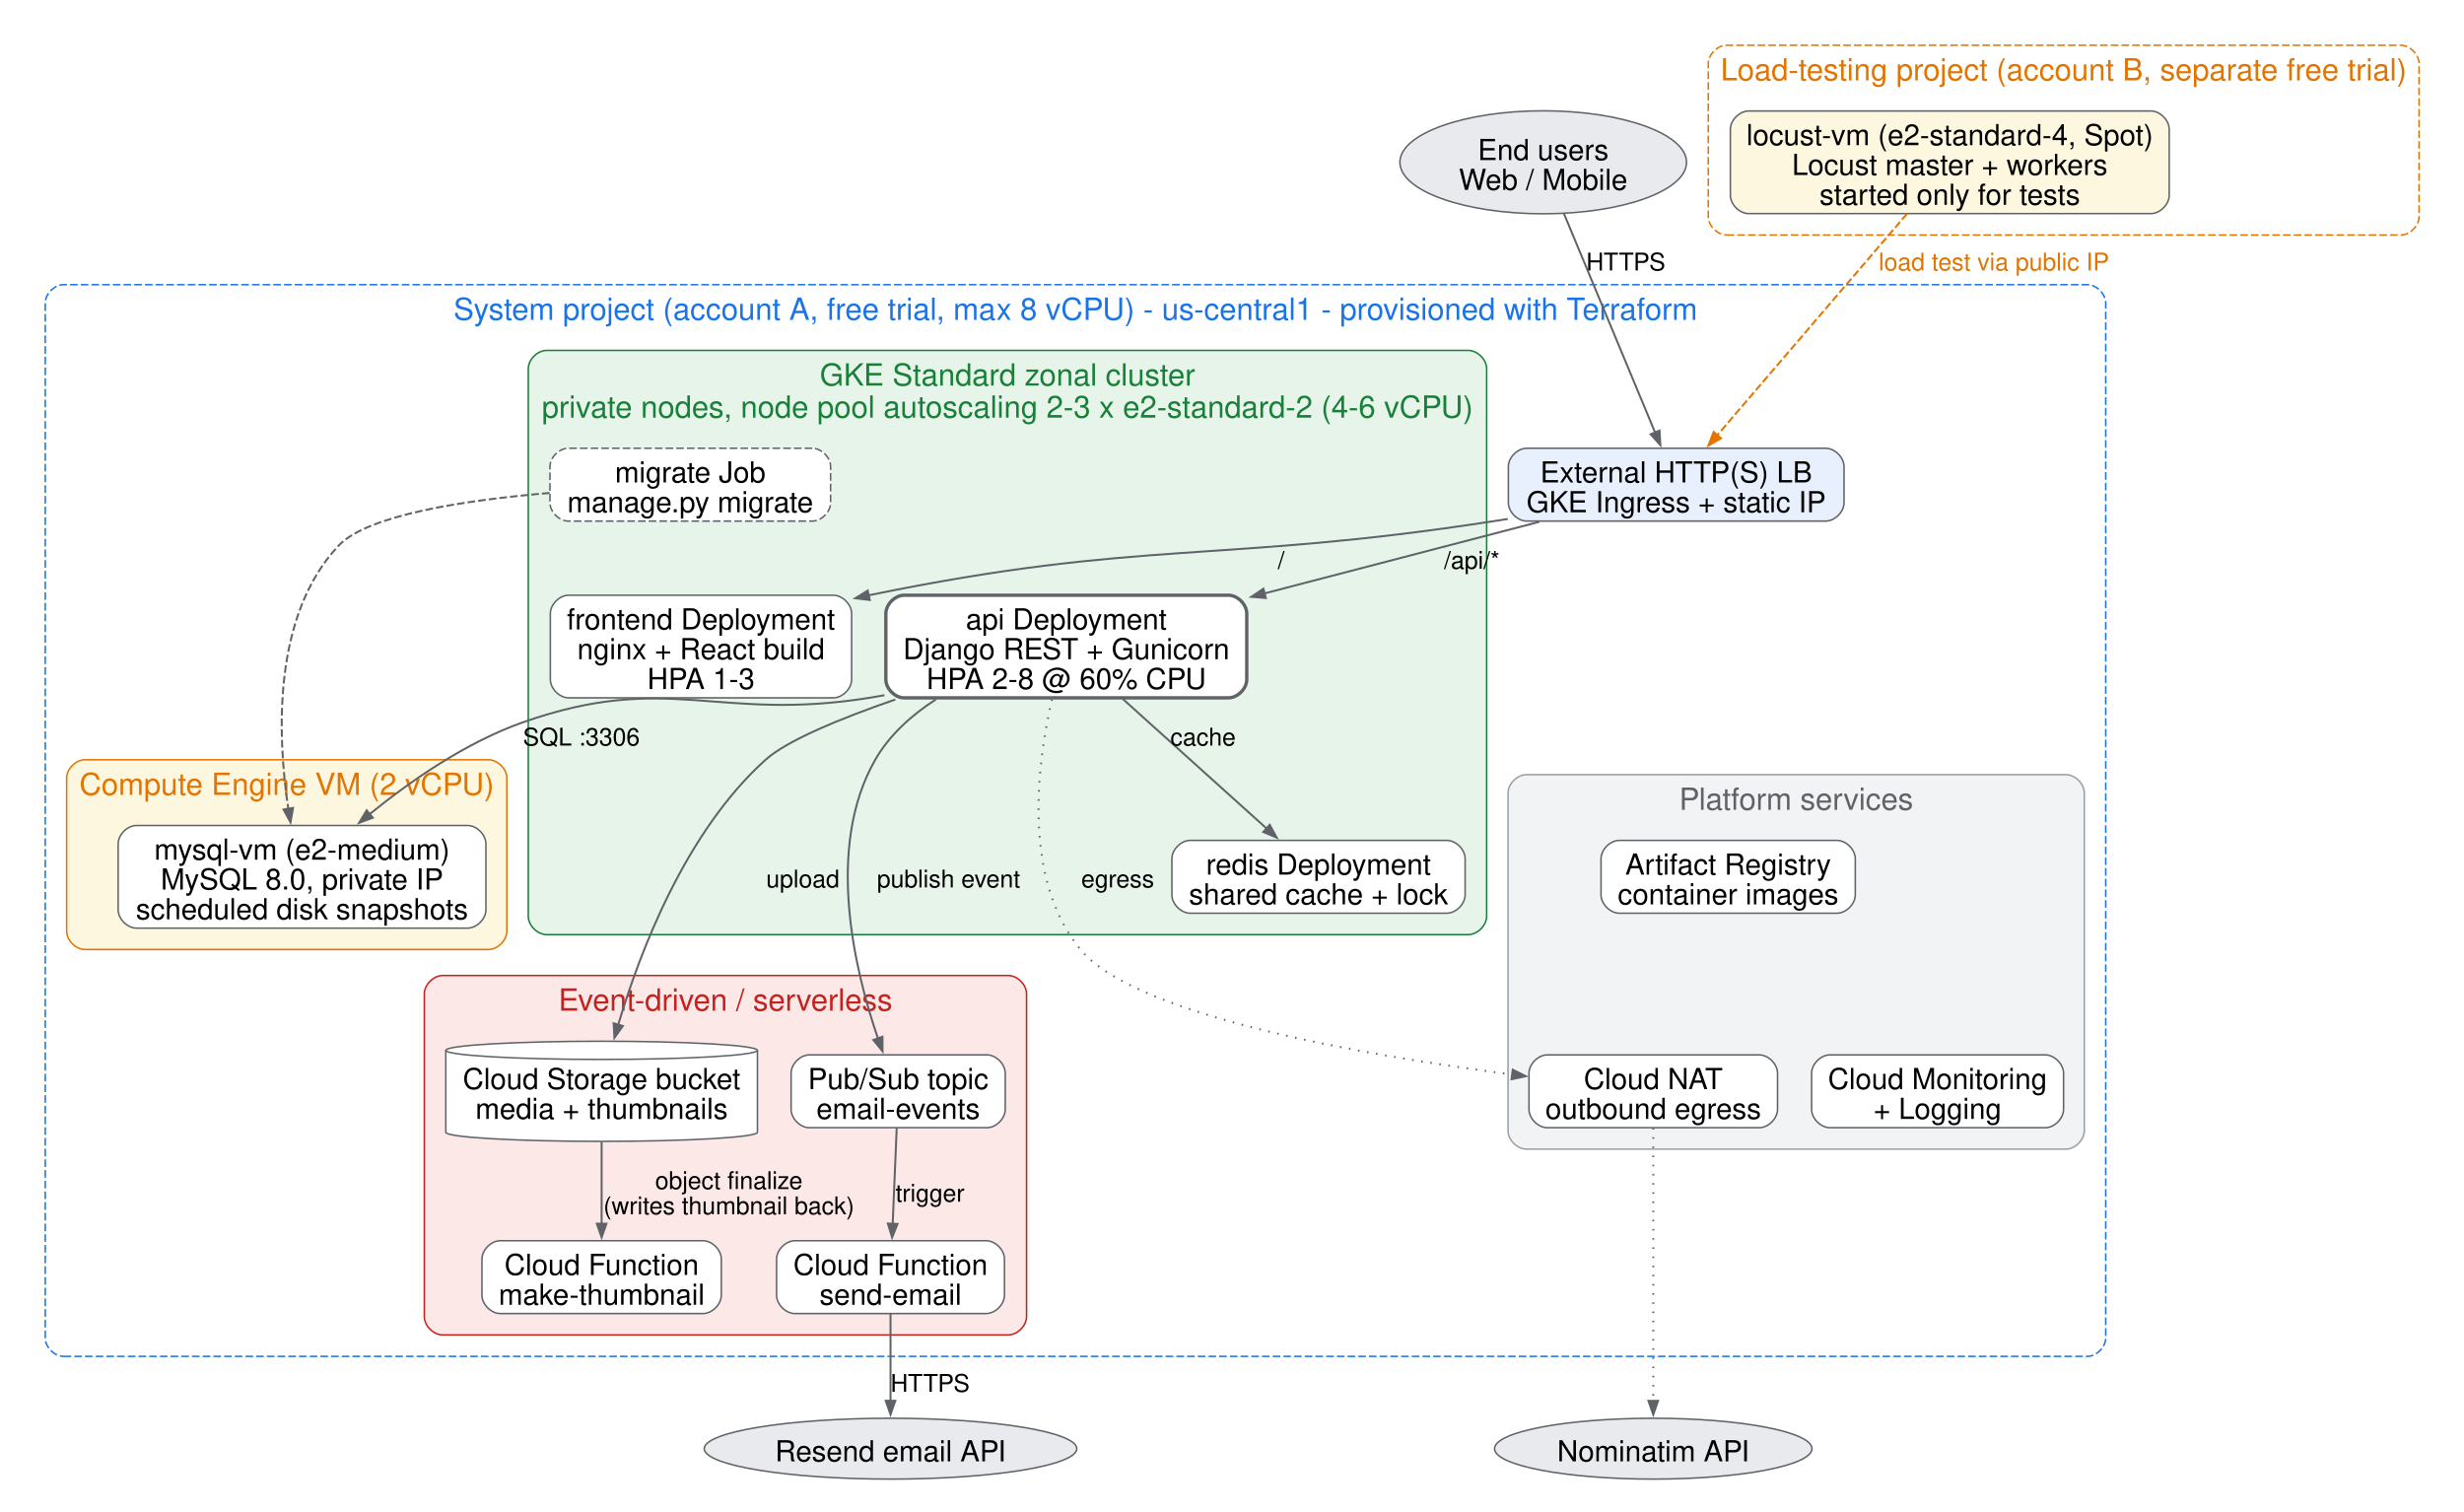
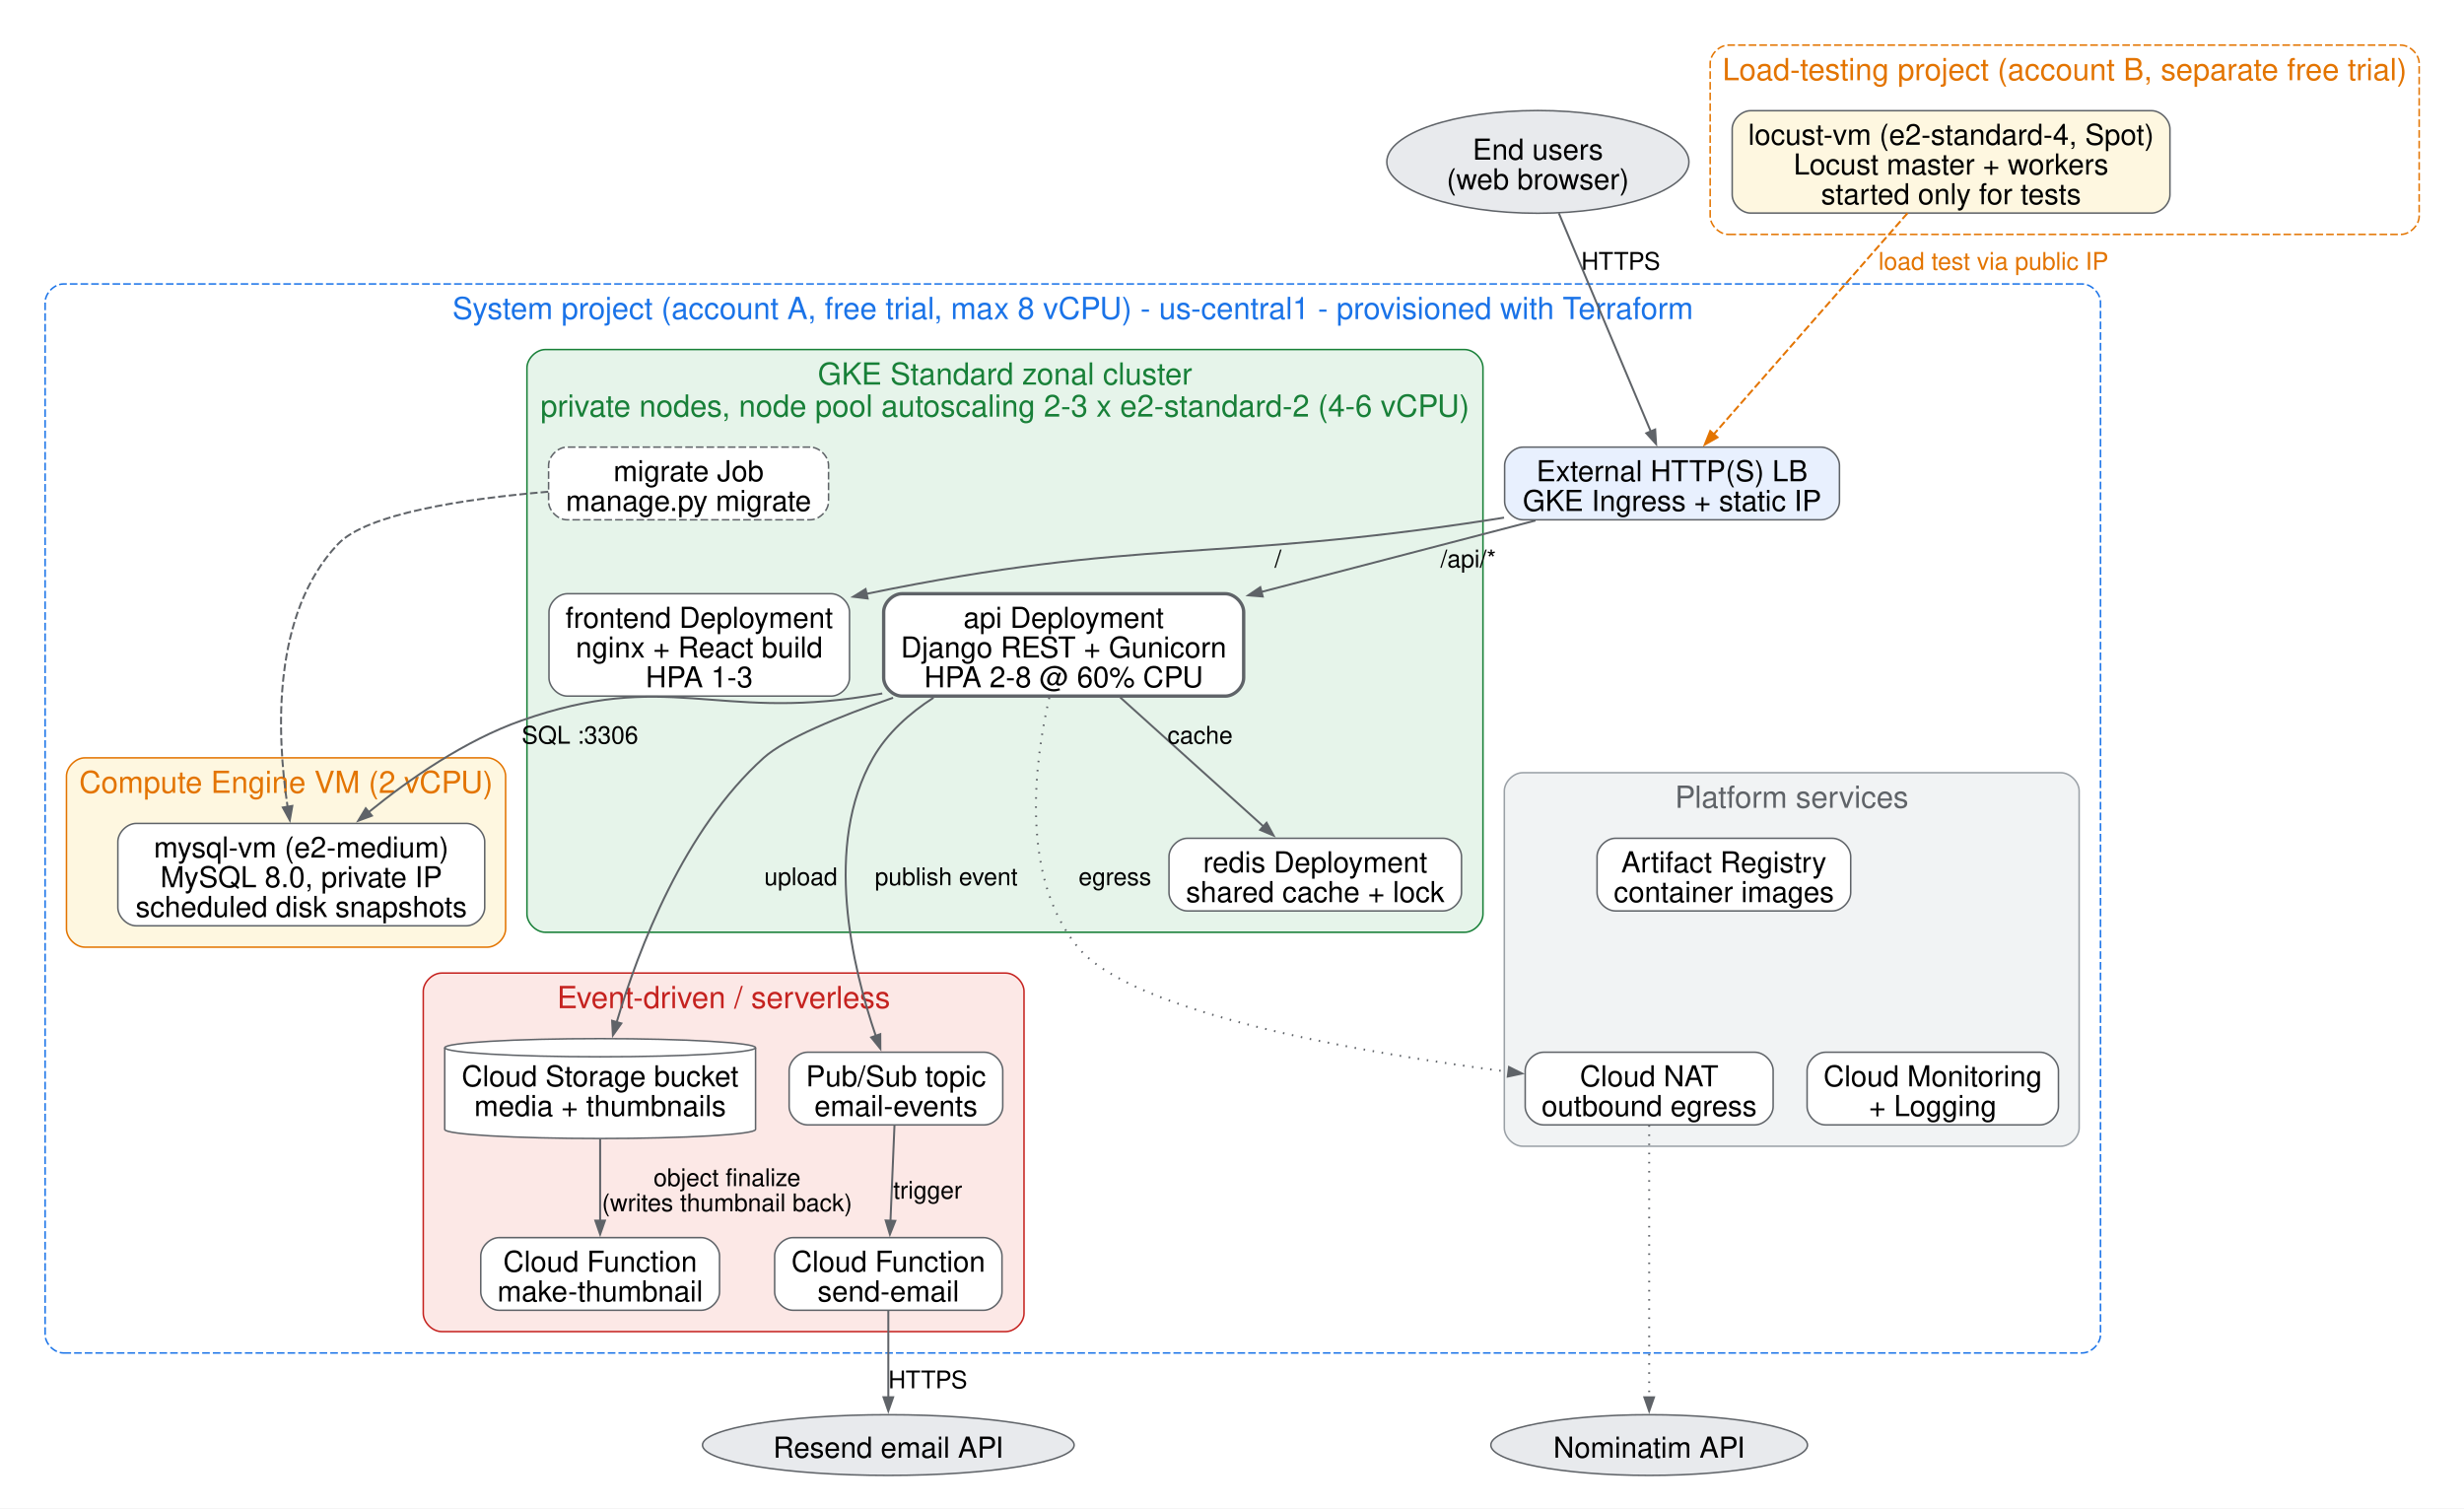
- <svg xmlns="http://www.w3.org/2000/svg" width="1612pt" height="989pt" viewBox="0.00 0.00 1612.00 989.00">
+ <svg xmlns="http://www.w3.org/2000/svg" width="1616pt" height="989pt" viewBox="0.00 0.00 1616.00 989.00">
  <g id="graph0" class="graph" transform="scale(1 1) rotate(0) translate(21.6 967.6)">
-     <polygon fill="white" stroke="none" points="-21.6,21.6 -21.6,-967.6 1590.6,-967.6 1590.6,21.6 -21.6,21.6" />
+     <polygon fill="white" stroke="none" points="-21.6,21.6 -21.6,-967.6 1594.6,-967.6 1594.6,21.6 -21.6,21.6" />
    <g id="clust1" class="cluster">
      <path fill="none" stroke="#1a73e8" stroke-dasharray="5,2" d="M20,-80.3C20,-80.3 1344,-80.3 1344,-80.3 1350,-80.3 1356,-86.3 1356,-92.3 1356,-92.3 1356,-769.36 1356,-769.36 1356,-775.36 1350,-781.36 1344,-781.36 1344,-781.36 20,-781.36 20,-781.36 14,-781.36 8,-775.36 8,-769.36 8,-769.36 8,-92.3 8,-92.3 8,-86.3 14,-80.3 20,-80.3" />
      <text xml:space="preserve" text-anchor="middle" x="682" y="-758.36" font-family="Helvetica,sans-Serif" font-size="20.00" fill="#1a73e8">System project (account A, free trial, max 8 vCPU) - us-central1 - provisioned with Terraform</text>
    </g>
    <g id="clust2" class="cluster">
      <path fill="#e6f4ea" stroke="#188038" d="M336,-356.19C336,-356.19 939,-356.19 939,-356.19 945,-356.19 951,-362.19 951,-368.19 951,-368.19 951,-726.36 951,-726.36 951,-732.36 945,-738.36 939,-738.36 939,-738.36 336,-738.36 336,-738.36 330,-738.36 324,-732.36 324,-726.36 324,-726.36 324,-368.19 324,-368.19 324,-362.19 330,-356.19 336,-356.19" />
      <text xml:space="preserve" text-anchor="middle" x="637.5" y="-715.36" font-family="Helvetica,sans-Serif" font-size="20.00" fill="#188038">GKE Standard zonal cluster</text>
      <text xml:space="preserve" text-anchor="middle" x="637.5" y="-694.36" font-family="Helvetica,sans-Serif" font-size="20.00" fill="#188038">private nodes, node pool autoscaling 2-3 x e2-standard-2 (4-6 vCPU)</text>
    </g>
    <g id="clust3" class="cluster">
      <path fill="#fef7e0" stroke="#e37400" d="M34,-346.44C34,-346.44 298,-346.44 298,-346.44 304,-346.44 310,-352.44 310,-358.44 310,-358.44 310,-458.58 310,-458.58 310,-464.58 304,-470.58 298,-470.58 298,-470.58 34,-470.58 34,-470.58 28,-470.58 22,-464.58 22,-458.58 22,-458.58 22,-358.44 22,-358.44 22,-352.44 28,-346.44 34,-346.44" />
      <text xml:space="preserve" text-anchor="middle" x="166" y="-447.58" font-family="Helvetica,sans-Serif" font-size="20.00" fill="#e37400">Compute Engine VM (2 vCPU)</text>
    </g>
    <g id="clust4" class="cluster">
      <path fill="#fce8e6" stroke="#c5221f" d="M268,-94.3C268,-94.3 638,-94.3 638,-94.3 644,-94.3 650,-100.3 650,-106.3 650,-106.3 650,-317.44 650,-317.44 650,-323.44 644,-329.44 638,-329.44 638,-329.44 268,-329.44 268,-329.44 262,-329.44 256,-323.44 256,-317.44 256,-317.44 256,-106.3 256,-106.3 256,-100.3 262,-94.3 268,-94.3" />
      <text xml:space="preserve" text-anchor="middle" x="453" y="-306.44" font-family="Helvetica,sans-Serif" font-size="20.00" fill="#c5221f">Event-driven / serverless</text>
    </g>
    <g id="clust5" class="cluster">
      <path fill="#f1f3f4" stroke="#9aa0a6" d="M977,-215.87C977,-215.87 1330,-215.87 1330,-215.87 1336,-215.87 1342,-221.87 1342,-227.87 1342,-227.87 1342,-448.83 1342,-448.83 1342,-454.83 1336,-460.83 1330,-460.83 1330,-460.83 977,-460.83 977,-460.83 971,-460.83 965,-454.83 965,-448.83 965,-448.83 965,-227.87 965,-227.87 965,-221.87 971,-215.87 977,-215.87" />
      <text xml:space="preserve" text-anchor="middle" x="1153.5" y="-437.83" font-family="Helvetica,sans-Serif" font-size="20.00" fill="#5f6368">Platform services</text>
    </g>
    <g id="clust6" class="cluster">
-       <path fill="none" stroke="#e37400" stroke-dasharray="5,2" d="M1108,-813.86C1108,-813.86 1549,-813.86 1549,-813.86 1555,-813.86 1561,-819.86 1561,-825.86 1561,-825.86 1561,-926 1561,-926 1561,-932 1555,-938 1549,-938 1549,-938 1108,-938 1108,-938 1102,-938 1096,-932 1096,-926 1096,-926 1096,-825.86 1096,-825.86 1096,-819.86 1102,-813.86 1108,-813.86" />
-       <text xml:space="preserve" text-anchor="middle" x="1328.5" y="-915" font-family="Helvetica,sans-Serif" font-size="20.00" fill="#e37400">Load-testing project (account B, separate free trial)</text>
+       <path fill="none" stroke="#e37400" stroke-dasharray="5,2" d="M1112,-813.86C1112,-813.86 1553,-813.86 1553,-813.86 1559,-813.86 1565,-819.86 1565,-825.86 1565,-825.86 1565,-926 1565,-926 1565,-932 1559,-938 1553,-938 1553,-938 1112,-938 1112,-938 1106,-938 1100,-932 1100,-926 1100,-926 1100,-825.86 1100,-825.86 1100,-819.86 1106,-813.86 1112,-813.86" />
+       <text xml:space="preserve" text-anchor="middle" x="1332.5" y="-915" font-family="Helvetica,sans-Serif" font-size="20.00" fill="#e37400">Load-testing project (account B, separate free trial)</text>
    </g>
    <g id="node1" class="node">
-       <ellipse fill="#e8eaed" stroke="#5f6368" cx="988" cy="-861.43" rx="93.76" ry="33.69" />
-       <text xml:space="preserve" text-anchor="middle" x="988" y="-862.88" font-family="Helvetica,sans-Serif" font-size="19.00">End users</text>
-       <text xml:space="preserve" text-anchor="middle" x="988" y="-843.38" font-family="Helvetica,sans-Serif" font-size="19.00">Web / Mobile</text>
+       <ellipse fill="#e8eaed" stroke="#5f6368" cx="987" cy="-861.43" rx="99.07" ry="33.69" />
+       <text xml:space="preserve" text-anchor="middle" x="987" y="-862.88" font-family="Helvetica,sans-Serif" font-size="19.00">End users</text>
+       <text xml:space="preserve" text-anchor="middle" x="987" y="-843.38" font-family="Helvetica,sans-Serif" font-size="19.00">(web browser)</text>
    </g>
    <g id="node2" class="node">
      <path fill="#e8f0fe" stroke="#5f6368" d="M1172.8,-674.36C1172.8,-674.36 977.2,-674.36 977.2,-674.36 971.2,-674.36 965.2,-668.36 965.2,-662.36 965.2,-662.36 965.2,-638.72 965.2,-638.72 965.2,-632.72 971.2,-626.72 977.2,-626.72 977.2,-626.72 1172.8,-626.72 1172.8,-626.72 1178.8,-626.72 1184.8,-632.72 1184.8,-638.72 1184.8,-638.72 1184.8,-662.36 1184.8,-662.36 1184.8,-668.36 1178.8,-674.36 1172.8,-674.36" />
      <text xml:space="preserve" text-anchor="middle" x="1075" y="-651.99" font-family="Helvetica,sans-Serif" font-size="19.00">External HTTP(S) LB</text>
      <text xml:space="preserve" text-anchor="middle" x="1075" y="-632.49" font-family="Helvetica,sans-Serif" font-size="19.00">GKE Ingress + static IP</text>
    </g>
    <g id="edge1" class="edge">
-       <path fill="none" stroke="#5f6368" stroke-width="1.3" d="M1001.59,-827.79C1017.83,-788.8 1044.86,-723.92 1061.19,-684.69" />
-       <polygon fill="#5f6368" stroke="#5f6368" stroke-width="1.3" points="1064.09,-685.93 1064.64,-676.41 1058.27,-683.51 1064.09,-685.93" />
-       <text xml:space="preserve" text-anchor="middle" x="1042.02" y="-790.66" font-family="Helvetica,sans-Serif" font-size="16.00">HTTPS</text>
+       <path fill="none" stroke="#5f6368" stroke-width="1.3" d="M1000.75,-827.79C1017.18,-788.8 1044.51,-723.92 1061.03,-684.69" />
+       <polygon fill="#5f6368" stroke="#5f6368" stroke-width="1.3" points="1063.93,-685.92 1064.52,-676.41 1058.13,-683.48 1063.93,-685.92" />
+       <text xml:space="preserve" text-anchor="middle" x="1041.34" y="-790.66" font-family="Helvetica,sans-Serif" font-size="16.00">HTTPS</text>
    </g>
    <g id="node3" class="node">
      <path fill="#ffffff" stroke="#5f6368" d="M523.55,-578.22C523.55,-578.22 350.45,-578.22 350.45,-578.22 344.45,-578.22 338.45,-572.22 338.45,-566.22 338.45,-566.22 338.45,-523.08 338.45,-523.08 338.45,-517.08 344.45,-511.08 350.45,-511.08 350.45,-511.08 523.55,-511.08 523.55,-511.08 529.55,-511.08 535.55,-517.08 535.55,-523.08 535.55,-523.08 535.55,-566.22 535.55,-566.22 535.55,-572.22 529.55,-578.22 523.55,-578.22" />
      <text xml:space="preserve" text-anchor="middle" x="437" y="-555.85" font-family="Helvetica,sans-Serif" font-size="19.00">frontend Deployment</text>
      <text xml:space="preserve" text-anchor="middle" x="437" y="-536.35" font-family="Helvetica,sans-Serif" font-size="19.00">nginx + React build</text>
      <text xml:space="preserve" text-anchor="middle" x="437" y="-516.85" font-family="Helvetica,sans-Serif" font-size="19.00">HPA 1-3</text>
    </g>
    <g id="edge3" class="edge">
      <path fill="none" stroke="#5f6368" stroke-width="1.3" d="M964.83,-628.13C961.86,-627.64 958.91,-627.17 956,-626.72 775.11,-598.69 726.29,-615.12 547,-578.22 546.89,-578.2 546.77,-578.17 546.66,-578.15" />
      <polygon fill="#5f6368" stroke="#5f6368" stroke-width="1.3" points="547.43,-575.09 537.96,-576.24 546.08,-581.25 547.43,-575.09" />
      <text xml:space="preserve" text-anchor="middle" x="816.56" y="-595.52" font-family="Helvetica,sans-Serif" font-size="16.00">/</text>
    </g>
    <g id="node4" class="node">
      <path fill="#ffffff" stroke="#5f6368" stroke-width="2.2" d="M782.05,-578.22C782.05,-578.22 569.95,-578.22 569.95,-578.22 563.95,-578.22 557.95,-572.22 557.95,-566.22 557.95,-566.22 557.95,-523.08 557.95,-523.08 557.95,-517.08 563.95,-511.08 569.95,-511.08 569.95,-511.08 782.05,-511.08 782.05,-511.08 788.05,-511.08 794.05,-517.08 794.05,-523.08 794.05,-523.08 794.05,-566.22 794.05,-566.22 794.05,-572.22 788.05,-578.22 782.05,-578.22" />
      <text xml:space="preserve" text-anchor="middle" x="676" y="-555.85" font-family="Helvetica,sans-Serif" font-size="19.00">api Deployment</text>
      <text xml:space="preserve" text-anchor="middle" x="676" y="-536.35" font-family="Helvetica,sans-Serif" font-size="19.00">Django REST + Gunicorn</text>
      <text xml:space="preserve" text-anchor="middle" x="676" y="-516.85" font-family="Helvetica,sans-Serif" font-size="19.00">HPA 2-8 @ 60% CPU</text>
    </g>
    <g id="edge4" class="edge">
      <path fill="none" stroke="#5f6368" stroke-width="1.3" d="M985.46,-626.23C932.46,-612.43 864.41,-594.71 805.63,-579.4" />
      <polygon fill="#5f6368" stroke="#5f6368" stroke-width="1.3" points="806.55,-576.39 797.05,-577.17 804.96,-582.49 806.55,-576.39" />
      <text xml:space="preserve" text-anchor="middle" x="941.35" y="-595.52" font-family="Helvetica,sans-Serif" font-size="16.00">/api/*</text>
    </g>
    <g id="node5" class="node">
      <path fill="#ffffff" stroke="#5f6368" d="M924.92,-417.83C924.92,-417.83 757.08,-417.83 757.08,-417.83 751.08,-417.83 745.08,-411.83 745.08,-405.83 745.08,-405.83 745.08,-382.19 745.08,-382.19 745.08,-376.19 751.08,-370.19 757.08,-370.19 757.08,-370.19 924.92,-370.19 924.92,-370.19 930.92,-370.19 936.92,-376.19 936.92,-382.19 936.92,-382.19 936.92,-405.83 936.92,-405.83 936.92,-411.83 930.92,-417.83 924.92,-417.83" />
      <text xml:space="preserve" text-anchor="middle" x="841" y="-395.46" font-family="Helvetica,sans-Serif" font-size="19.00">redis Deployment</text>
      <text xml:space="preserve" text-anchor="middle" x="841" y="-375.96" font-family="Helvetica,sans-Serif" font-size="19.00">shared cache + lock</text>
    </g>
    <g id="edge5" class="edge">
      <path fill="none" stroke="#5f6368" stroke-width="1.3" d="M713.03,-510.29C741.19,-484.93 779.62,-450.31 807,-425.64" />
      <polygon fill="#5f6368" stroke="#5f6368" stroke-width="1.3" points="809.08,-428.01 813.66,-419.64 804.86,-423.33 809.08,-428.01" />
      <text xml:space="preserve" text-anchor="middle" x="765.47" y="-479.88" font-family="Helvetica,sans-Serif" font-size="16.00">cache</text>
    </g>
    <g id="node7" class="node">
      <path fill="#ffffff" stroke="#5f6368" d="M284.3,-427.58C284.3,-427.58 67.7,-427.58 67.7,-427.58 61.7,-427.58 55.7,-421.58 55.7,-415.58 55.7,-415.58 55.7,-372.44 55.7,-372.44 55.7,-366.44 61.7,-360.44 67.7,-360.44 67.7,-360.44 284.3,-360.44 284.3,-360.44 290.3,-360.44 296.3,-366.44 296.3,-372.44 296.3,-372.44 296.3,-415.58 296.3,-415.58 296.3,-421.58 290.3,-427.58 284.3,-427.58" />
      <text xml:space="preserve" text-anchor="middle" x="176" y="-405.21" font-family="Helvetica,sans-Serif" font-size="19.00">mysql-vm (e2-medium)</text>
      <text xml:space="preserve" text-anchor="middle" x="176" y="-385.71" font-family="Helvetica,sans-Serif" font-size="19.00">MySQL 8.0, private IP</text>
      <text xml:space="preserve" text-anchor="middle" x="176" y="-366.21" font-family="Helvetica,sans-Serif" font-size="19.00">scheduled disk snapshots</text>
    </g>
    <g id="edge6" class="edge">
      <path fill="none" stroke="#5f6368" stroke-width="1.3" d="M557.02,-512.8C553.65,-512.19 550.31,-511.61 547,-511.08 447.35,-495.11 415.7,-528.56 320.5,-495.08 283.48,-482.07 247.2,-456.88 220.25,-435.03" />
      <polygon fill="#5f6368" stroke="#5f6368" stroke-width="1.3" points="222.29,-432.64 213.35,-429.33 218.28,-437.49 222.29,-432.64" />
      <text xml:space="preserve" text-anchor="middle" x="358.75" y="-479.88" font-family="Helvetica,sans-Serif" font-size="16.00">SQL :3306</text>
    </g>
    <g id="node8" class="node">
      <path fill="#ffffff" stroke="#5f6368" d="M473.93,-280.49C473.93,-283.77 428.24,-286.44 372,-286.44 315.76,-286.44 270.07,-283.77 270.07,-280.49 270.07,-280.49 270.07,-226.89 270.07,-226.89 270.07,-223.61 315.76,-220.94 372,-220.94 428.24,-220.94 473.93,-223.61 473.93,-226.89 473.93,-226.89 473.93,-280.49 473.93,-280.49" />
      <path fill="none" stroke="#5f6368" d="M473.93,-280.49C473.93,-277.2 428.24,-274.53 372,-274.53 315.76,-274.53 270.07,-277.2 270.07,-280.49" />
      <text xml:space="preserve" text-anchor="middle" x="372" y="-255.14" font-family="Helvetica,sans-Serif" font-size="19.00">Cloud Storage bucket</text>
      <text xml:space="preserve" text-anchor="middle" x="372" y="-235.64" font-family="Helvetica,sans-Serif" font-size="19.00">media + thumbnails</text>
    </g>
    <g id="edge8" class="edge">
      <path fill="none" stroke="#5f6368" stroke-width="1.3" d="M564.12,-510C527.77,-497.41 493.2,-483.13 479.25,-470.58 427.04,-423.61 397.19,-345.45 382.83,-297.18" />
      <polygon fill="#5f6368" stroke="#5f6368" stroke-width="1.3" points="385.89,-296.43 380.37,-288.65 379.84,-298.17 385.89,-296.43" />
      <text xml:space="preserve" text-anchor="middle" x="503.62" y="-387.06" font-family="Helvetica,sans-Serif" font-size="16.00">upload</text>
    </g>
    <g id="node10" class="node">
      <path fill="#ffffff" stroke="#5f6368" d="M624.05,-277.51C624.05,-277.51 507.95,-277.51 507.95,-277.51 501.95,-277.51 495.95,-271.51 495.95,-265.51 495.95,-265.51 495.95,-241.87 495.95,-241.87 495.95,-235.87 501.95,-229.87 507.95,-229.87 507.95,-229.87 624.05,-229.87 624.05,-229.87 630.05,-229.87 636.05,-235.87 636.05,-241.87 636.05,-241.87 636.05,-265.51 636.05,-265.51 636.05,-271.51 630.05,-277.51 624.05,-277.51" />
      <text xml:space="preserve" text-anchor="middle" x="566" y="-255.14" font-family="Helvetica,sans-Serif" font-size="19.00">Pub/Sub topic</text>
      <text xml:space="preserve" text-anchor="middle" x="566" y="-235.64" font-family="Helvetica,sans-Serif" font-size="19.00">email-events</text>
    </g>
    <g id="edge9" class="edge">
      <path fill="none" stroke="#5f6368" stroke-width="1.3" d="M590.65,-510.04C574.8,-499.8 560.32,-486.82 551,-470.58 518.18,-413.38 537.42,-333.12 552.76,-288.32" />
      <polygon fill="#5f6368" stroke="#5f6368" stroke-width="1.3" points="555.72,-289.38 555.78,-279.85 549.79,-287.26 555.72,-289.38" />
      <text xml:space="preserve" text-anchor="middle" x="599" y="-387.06" font-family="Helvetica,sans-Serif" font-size="16.00">publish event</text>
    </g>
    <g id="node13" class="node">
      <path fill="#ffffff" stroke="#5f6368" d="M1129.3,-277.51C1129.3,-277.51 990.7,-277.51 990.7,-277.51 984.7,-277.51 978.7,-271.51 978.7,-265.51 978.7,-265.51 978.7,-241.87 978.7,-241.87 978.7,-235.87 984.7,-229.87 990.7,-229.87 990.7,-229.87 1129.3,-229.87 1129.3,-229.87 1135.3,-229.87 1141.3,-235.87 1141.3,-241.87 1141.3,-241.87 1141.3,-265.51 1141.3,-265.51 1141.3,-271.51 1135.3,-277.51 1129.3,-277.51" />
      <text xml:space="preserve" text-anchor="middle" x="1060" y="-255.14" font-family="Helvetica,sans-Serif" font-size="19.00">Cloud NAT</text>
      <text xml:space="preserve" text-anchor="middle" x="1060" y="-235.64" font-family="Helvetica,sans-Serif" font-size="19.00">outbound egress</text>
    </g>
    <g id="edge13" class="edge">
      <path fill="none" stroke="#5f6368" stroke-width="1.3" stroke-dasharray="1,5" d="M666.57,-510.08C656.69,-467.04 647.34,-392.48 685.25,-346.44 720.73,-303.34 868.87,-277.47 967.93,-264.66" />
      <polygon fill="#5f6368" stroke="#5f6368" stroke-width="1.3" points="968.07,-267.82 976.6,-263.56 967.27,-261.57 968.07,-267.82" />
      <text xml:space="preserve" text-anchor="middle" x="709.62" y="-387.06" font-family="Helvetica,sans-Serif" font-size="16.00">egress</text>
    </g>
    <g id="node12" class="node">
      <path fill="#ffffff" stroke="#5f6368" d="M1180.17,-417.83C1180.17,-417.83 1037.83,-417.83 1037.83,-417.83 1031.83,-417.83 1025.83,-411.83 1025.83,-405.83 1025.83,-405.83 1025.83,-382.19 1025.83,-382.19 1025.83,-376.19 1031.83,-370.19 1037.83,-370.19 1037.83,-370.19 1180.17,-370.19 1180.17,-370.19 1186.17,-370.19 1192.17,-376.19 1192.17,-382.19 1192.17,-382.19 1192.17,-405.83 1192.17,-405.83 1192.17,-411.83 1186.17,-417.83 1180.17,-417.83" />
      <text xml:space="preserve" text-anchor="middle" x="1109" y="-395.46" font-family="Helvetica,sans-Serif" font-size="19.00">Artifact Registry</text>
      <text xml:space="preserve" text-anchor="middle" x="1109" y="-375.96" font-family="Helvetica,sans-Serif" font-size="19.00">container images</text>
    </g>
    <g id="node6" class="node">
      <path fill="#ffffff" stroke="#5f6368" stroke-dasharray="5,2" d="M509.8,-674.36C509.8,-674.36 350.2,-674.36 350.2,-674.36 344.2,-674.36 338.2,-668.36 338.2,-662.36 338.2,-662.36 338.2,-638.72 338.2,-638.72 338.2,-632.72 344.2,-626.72 350.2,-626.72 350.2,-626.72 509.8,-626.72 509.8,-626.72 515.8,-626.72 521.8,-632.72 521.8,-638.72 521.8,-638.72 521.8,-662.36 521.8,-662.36 521.8,-668.36 515.8,-674.36 509.8,-674.36" />
      <text xml:space="preserve" text-anchor="middle" x="430" y="-651.99" font-family="Helvetica,sans-Serif" font-size="19.00">migrate Job</text>
      <text xml:space="preserve" text-anchor="middle" x="430" y="-632.49" font-family="Helvetica,sans-Serif" font-size="19.00">manage.py migrate</text>
    </g>
    <g id="edge7" class="edge">
      <path fill="none" stroke="#5f6368" stroke-width="1.3" stroke-dasharray="5,2" d="M337.93,-645.11C282.41,-640.4 218.88,-630.7 200,-610.72 156.78,-564.99 159.73,-487.13 167.01,-438.52" />
      <polygon fill="#5f6368" stroke="#5f6368" stroke-width="1.3" points="170.12,-439.06 168.46,-429.67 163.9,-438.04 170.12,-439.06" />
    </g>
    <g id="node9" class="node">
      <path fill="#ffffff" stroke="#5f6368" d="M438.3,-155.94C438.3,-155.94 305.7,-155.94 305.7,-155.94 299.7,-155.94 293.7,-149.94 293.7,-143.94 293.7,-143.94 293.7,-120.3 293.7,-120.3 293.7,-114.3 299.7,-108.3 305.7,-108.3 305.7,-108.3 438.3,-108.3 438.3,-108.3 444.3,-108.3 450.3,-114.3 450.3,-120.3 450.3,-120.3 450.3,-143.94 450.3,-143.94 450.3,-149.94 444.3,-155.94 438.3,-155.94" />
      <text xml:space="preserve" text-anchor="middle" x="372" y="-133.57" font-family="Helvetica,sans-Serif" font-size="19.00">Cloud Function</text>
      <text xml:space="preserve" text-anchor="middle" x="372" y="-114.07" font-family="Helvetica,sans-Serif" font-size="19.00">make-thumbnail</text>
    </g>
    <g id="edge10" class="edge">
      <path fill="none" stroke="#5f6368" stroke-width="1.3" d="M372,-220.65C372,-203.96 372,-183.57 372,-166.67" />
      <polygon fill="#5f6368" stroke="#5f6368" stroke-width="1.3" points="375.15,-167.11 372,-158.11 368.85,-167.11 375.15,-167.11" />
      <text xml:space="preserve" text-anchor="middle" x="455.25" y="-189.74" font-family="Helvetica,sans-Serif" font-size="16.00">object finalize</text>
      <text xml:space="preserve" text-anchor="middle" x="455.25" y="-173.24" font-family="Helvetica,sans-Serif" font-size="16.00">(writes thumbnail back)</text>
    </g>
    <g id="node11" class="node">
      <path fill="#ffffff" stroke="#5f6368" d="M623.55,-155.94C623.55,-155.94 498.45,-155.94 498.45,-155.94 492.45,-155.94 486.45,-149.94 486.45,-143.94 486.45,-143.94 486.45,-120.3 486.45,-120.3 486.45,-114.3 492.45,-108.3 498.45,-108.3 498.45,-108.3 623.55,-108.3 623.55,-108.3 629.55,-108.3 635.55,-114.3 635.55,-120.3 635.55,-120.3 635.55,-143.94 635.55,-143.94 635.55,-149.94 629.55,-155.94 623.55,-155.94" />
      <text xml:space="preserve" text-anchor="middle" x="561" y="-133.57" font-family="Helvetica,sans-Serif" font-size="19.00">Cloud Function</text>
      <text xml:space="preserve" text-anchor="middle" x="561" y="-114.07" font-family="Helvetica,sans-Serif" font-size="19.00">send-email</text>
    </g>
    <g id="edge11" class="edge">
      <path fill="none" stroke="#5f6368" stroke-width="1.3" d="M565.04,-229.63C564.29,-211.85 563.25,-186.99 562.41,-166.95" />
      <polygon fill="#5f6368" stroke="#5f6368" stroke-width="1.3" points="565.57,-166.93 562.04,-158.07 559.27,-167.19 565.57,-166.93" />
      <text xml:space="preserve" text-anchor="middle" x="586.82" y="-181.49" font-family="Helvetica,sans-Serif" font-size="16.00">trigger</text>
    </g>
    <g id="node17" class="node">
      <ellipse fill="#e8eaed" stroke="#5f6368" cx="561" cy="-19.9" rx="121.87" ry="19.9" />
      <text xml:space="preserve" text-anchor="middle" x="561" y="-11.6" font-family="Helvetica,sans-Serif" font-size="19.00">Resend email API</text>
    </g>
    <g id="edge12" class="edge">
      <path fill="none" stroke="#5f6368" stroke-width="1.3" d="M561,-108.01C561,-91.47 561,-69.03 561,-51.07" />
      <polygon fill="#5f6368" stroke="#5f6368" stroke-width="1.3" points="564.15,-51.26 561,-42.26 557.85,-51.26 564.15,-51.26" />
      <text xml:space="preserve" text-anchor="middle" x="586.88" y="-57.1" font-family="Helvetica,sans-Serif" font-size="16.00">HTTPS</text>
    </g>
    <g id="node14" class="node">
      <path fill="#ffffff" stroke="#5f6368" d="M1316.42,-277.51C1316.42,-277.51 1175.58,-277.51 1175.58,-277.51 1169.58,-277.51 1163.58,-271.51 1163.58,-265.51 1163.58,-265.51 1163.58,-241.87 1163.58,-241.87 1163.58,-235.87 1169.58,-229.87 1175.58,-229.87 1175.58,-229.87 1316.42,-229.87 1316.42,-229.87 1322.42,-229.87 1328.42,-235.87 1328.42,-241.87 1328.42,-241.87 1328.42,-265.51 1328.42,-265.51 1328.42,-271.51 1322.42,-277.51 1316.42,-277.51" />
      <text xml:space="preserve" text-anchor="middle" x="1246" y="-255.14" font-family="Helvetica,sans-Serif" font-size="19.00">Cloud Monitoring</text>
      <text xml:space="preserve" text-anchor="middle" x="1246" y="-235.64" font-family="Helvetica,sans-Serif" font-size="19.00">+ Logging</text>
    </g>
    <g id="node16" class="node">
      <ellipse fill="#e8eaed" stroke="#5f6368" cx="1060" cy="-19.9" rx="103.84" ry="19.9" />
      <text xml:space="preserve" text-anchor="middle" x="1060" y="-11.6" font-family="Helvetica,sans-Serif" font-size="19.00">Nominatim API</text>
    </g>
    <g id="edge14" class="edge">
      <path fill="none" stroke="#5f6368" stroke-width="1.3" stroke-dasharray="1,5" d="M1060,-229.62C1060,-187.41 1060,-97.79 1060,-50.91" />
      <polygon fill="#5f6368" stroke="#5f6368" stroke-width="1.3" points="1063.15,-51.2 1060,-42.2 1056.85,-51.2 1063.15,-51.2" />
    </g>
    <g id="node15" class="node">
-       <path fill="#fef7e0" stroke="#5f6368" d="M1385.55,-895C1385.55,-895 1122.45,-895 1122.45,-895 1116.45,-895 1110.45,-889 1110.45,-883 1110.45,-883 1110.45,-839.86 1110.45,-839.86 1110.45,-833.86 1116.45,-827.86 1122.45,-827.86 1122.45,-827.86 1385.55,-827.86 1385.55,-827.86 1391.55,-827.86 1397.55,-833.86 1397.55,-839.86 1397.55,-839.86 1397.55,-883 1397.55,-883 1397.55,-889 1391.55,-895 1385.55,-895" />
-       <text xml:space="preserve" text-anchor="middle" x="1254" y="-872.63" font-family="Helvetica,sans-Serif" font-size="19.00">locust-vm (e2-standard-4, Spot)</text>
-       <text xml:space="preserve" text-anchor="middle" x="1254" y="-853.13" font-family="Helvetica,sans-Serif" font-size="19.00">Locust master + workers</text>
-       <text xml:space="preserve" text-anchor="middle" x="1254" y="-833.63" font-family="Helvetica,sans-Serif" font-size="19.00">started only for tests</text>
+       <path fill="#fef7e0" stroke="#5f6368" d="M1389.55,-895C1389.55,-895 1126.45,-895 1126.45,-895 1120.45,-895 1114.45,-889 1114.45,-883 1114.45,-883 1114.45,-839.86 1114.45,-839.86 1114.45,-833.86 1120.45,-827.86 1126.45,-827.86 1126.45,-827.86 1389.55,-827.86 1389.55,-827.86 1395.55,-827.86 1401.55,-833.86 1401.55,-839.86 1401.55,-839.86 1401.55,-883 1401.55,-883 1401.55,-889 1395.55,-895 1389.55,-895" />
+       <text xml:space="preserve" text-anchor="middle" x="1258" y="-872.63" font-family="Helvetica,sans-Serif" font-size="19.00">locust-vm (e2-standard-4, Spot)</text>
+       <text xml:space="preserve" text-anchor="middle" x="1258" y="-853.13" font-family="Helvetica,sans-Serif" font-size="19.00">Locust master + workers</text>
+       <text xml:space="preserve" text-anchor="middle" x="1258" y="-833.63" font-family="Helvetica,sans-Serif" font-size="19.00">started only for tests</text>
    </g>
    <g id="edge2" class="edge">
-       <path fill="none" stroke="#e37400" stroke-width="1.3" stroke-dasharray="5,2" d="M1226.03,-827.79C1191.97,-788.05 1134.88,-721.42 1101.5,-682.47" />
-       <polygon fill="#e37400" stroke="#e37400" stroke-width="1.3" points="1104.28,-680.87 1096.03,-676.09 1099.5,-684.97 1104.28,-680.87" />
-       <text xml:space="preserve" text-anchor="middle" x="1282.87" y="-790.66" font-family="Helvetica,sans-Serif" font-size="16.00" fill="#e37400">load test via public IP</text>
+       <path fill="none" stroke="#e37400" stroke-width="1.3" stroke-dasharray="5,2" d="M1229.41,-827.79C1194.59,-788.05 1136.22,-721.42 1102.09,-682.47" />
+       <polygon fill="#e37400" stroke="#e37400" stroke-width="1.3" points="1104.79,-680.77 1096.49,-676.07 1100.05,-684.92 1104.79,-680.77" />
+       <text xml:space="preserve" text-anchor="middle" x="1285.8" y="-790.66" font-family="Helvetica,sans-Serif" font-size="16.00" fill="#e37400">load test via public IP</text>
    </g>
  </g>
</svg>
